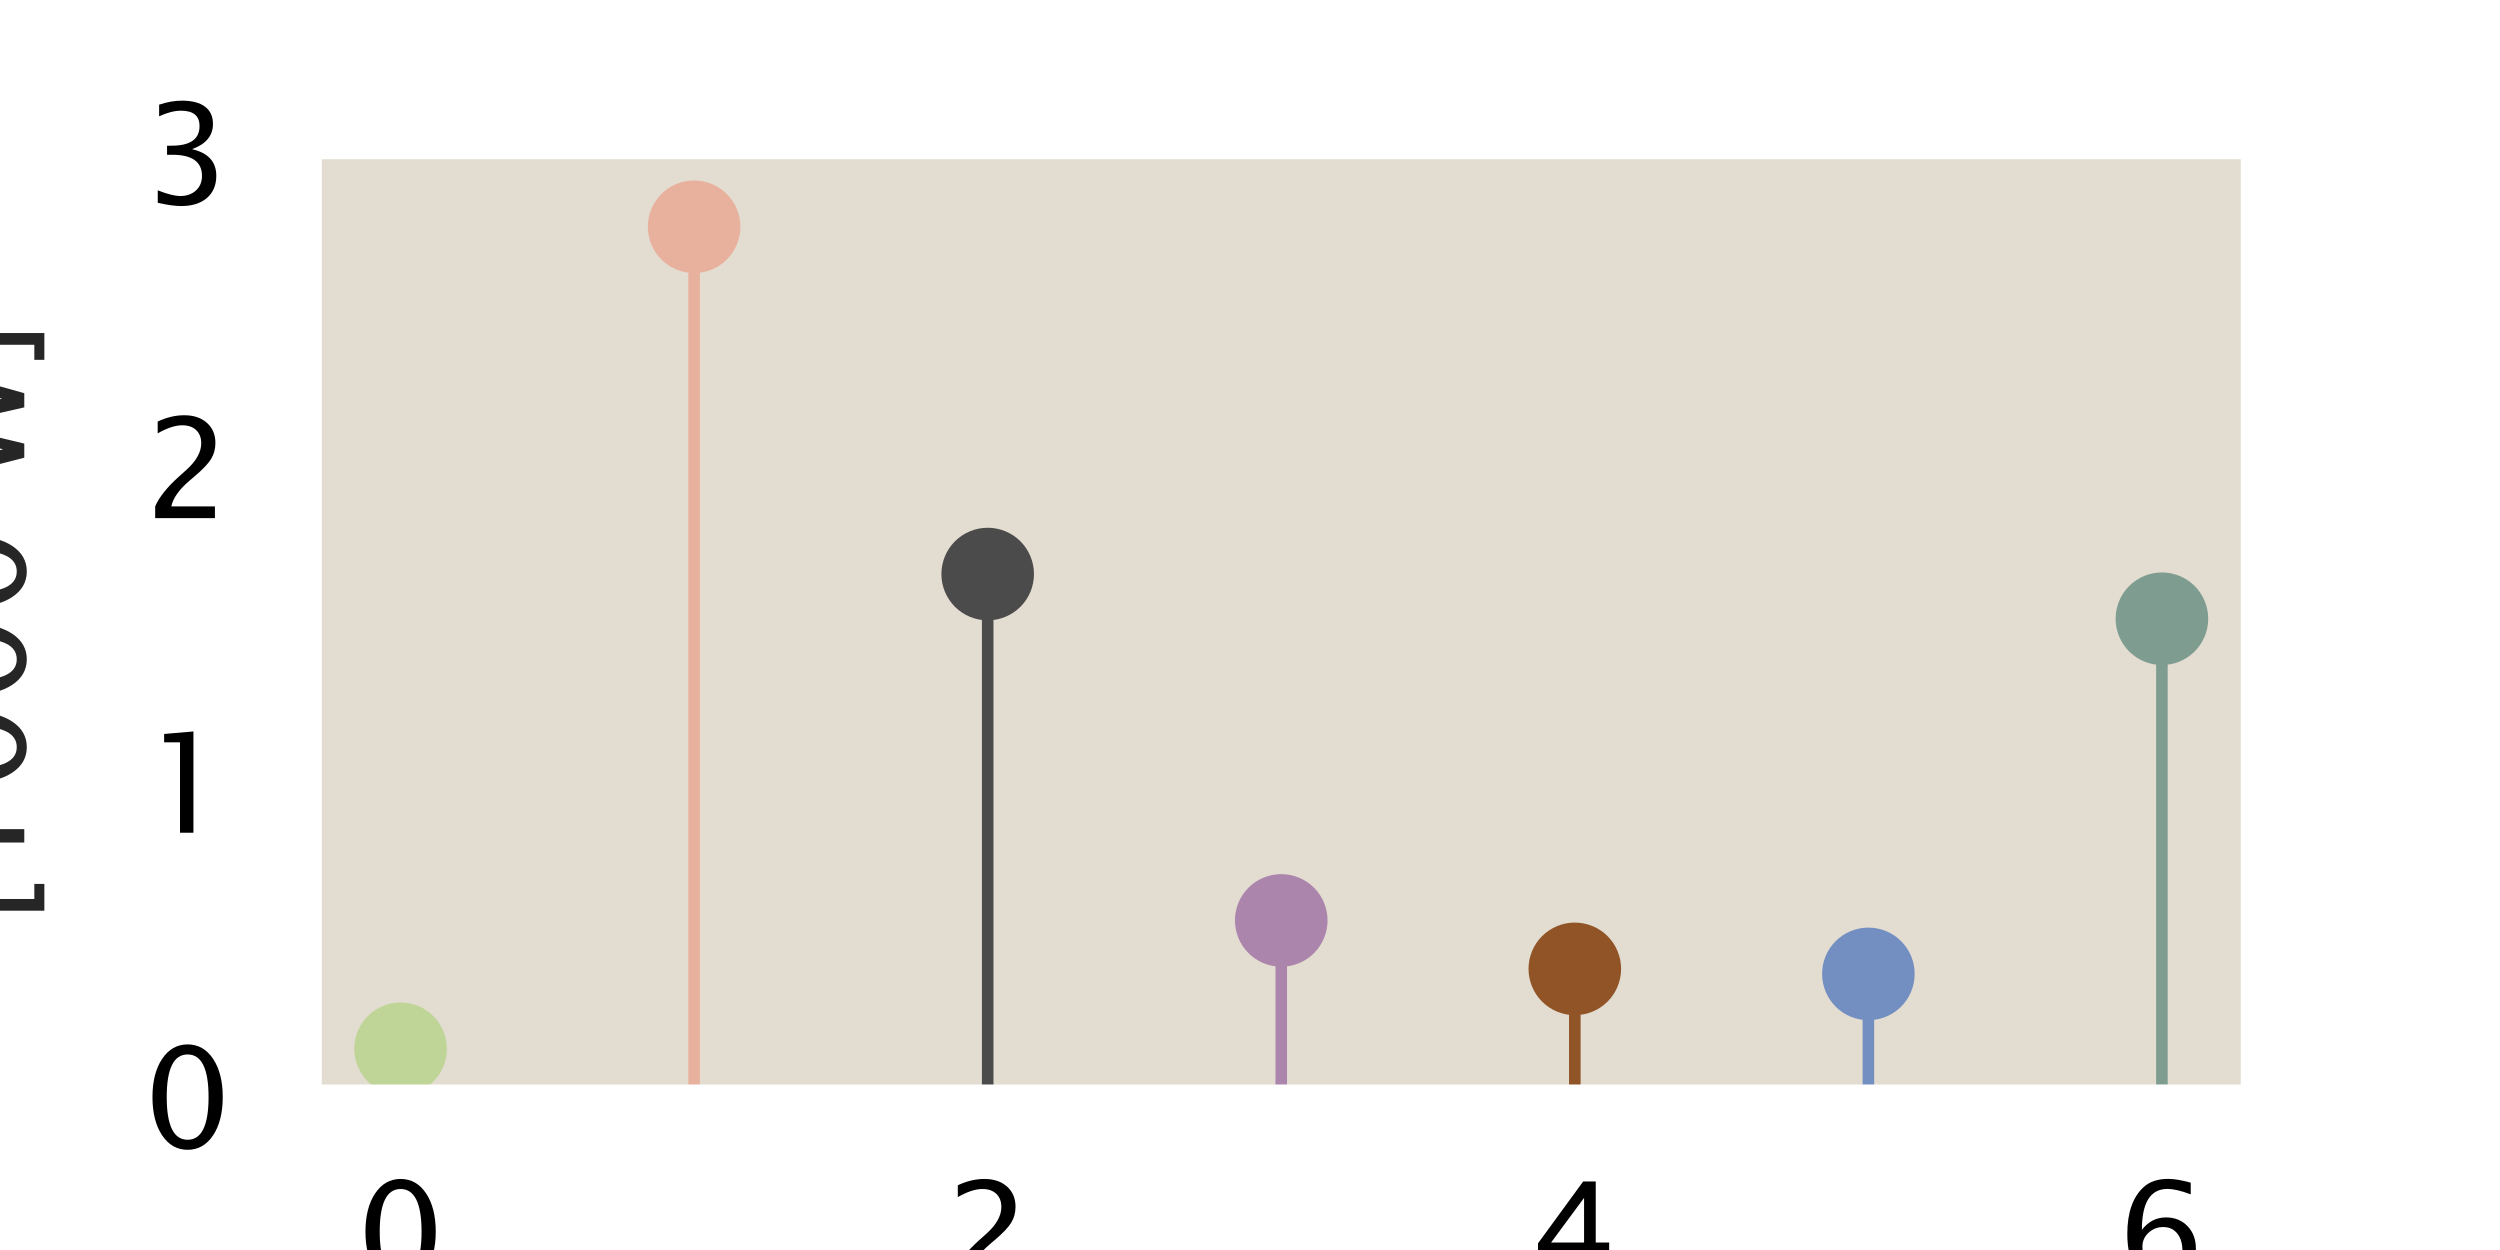
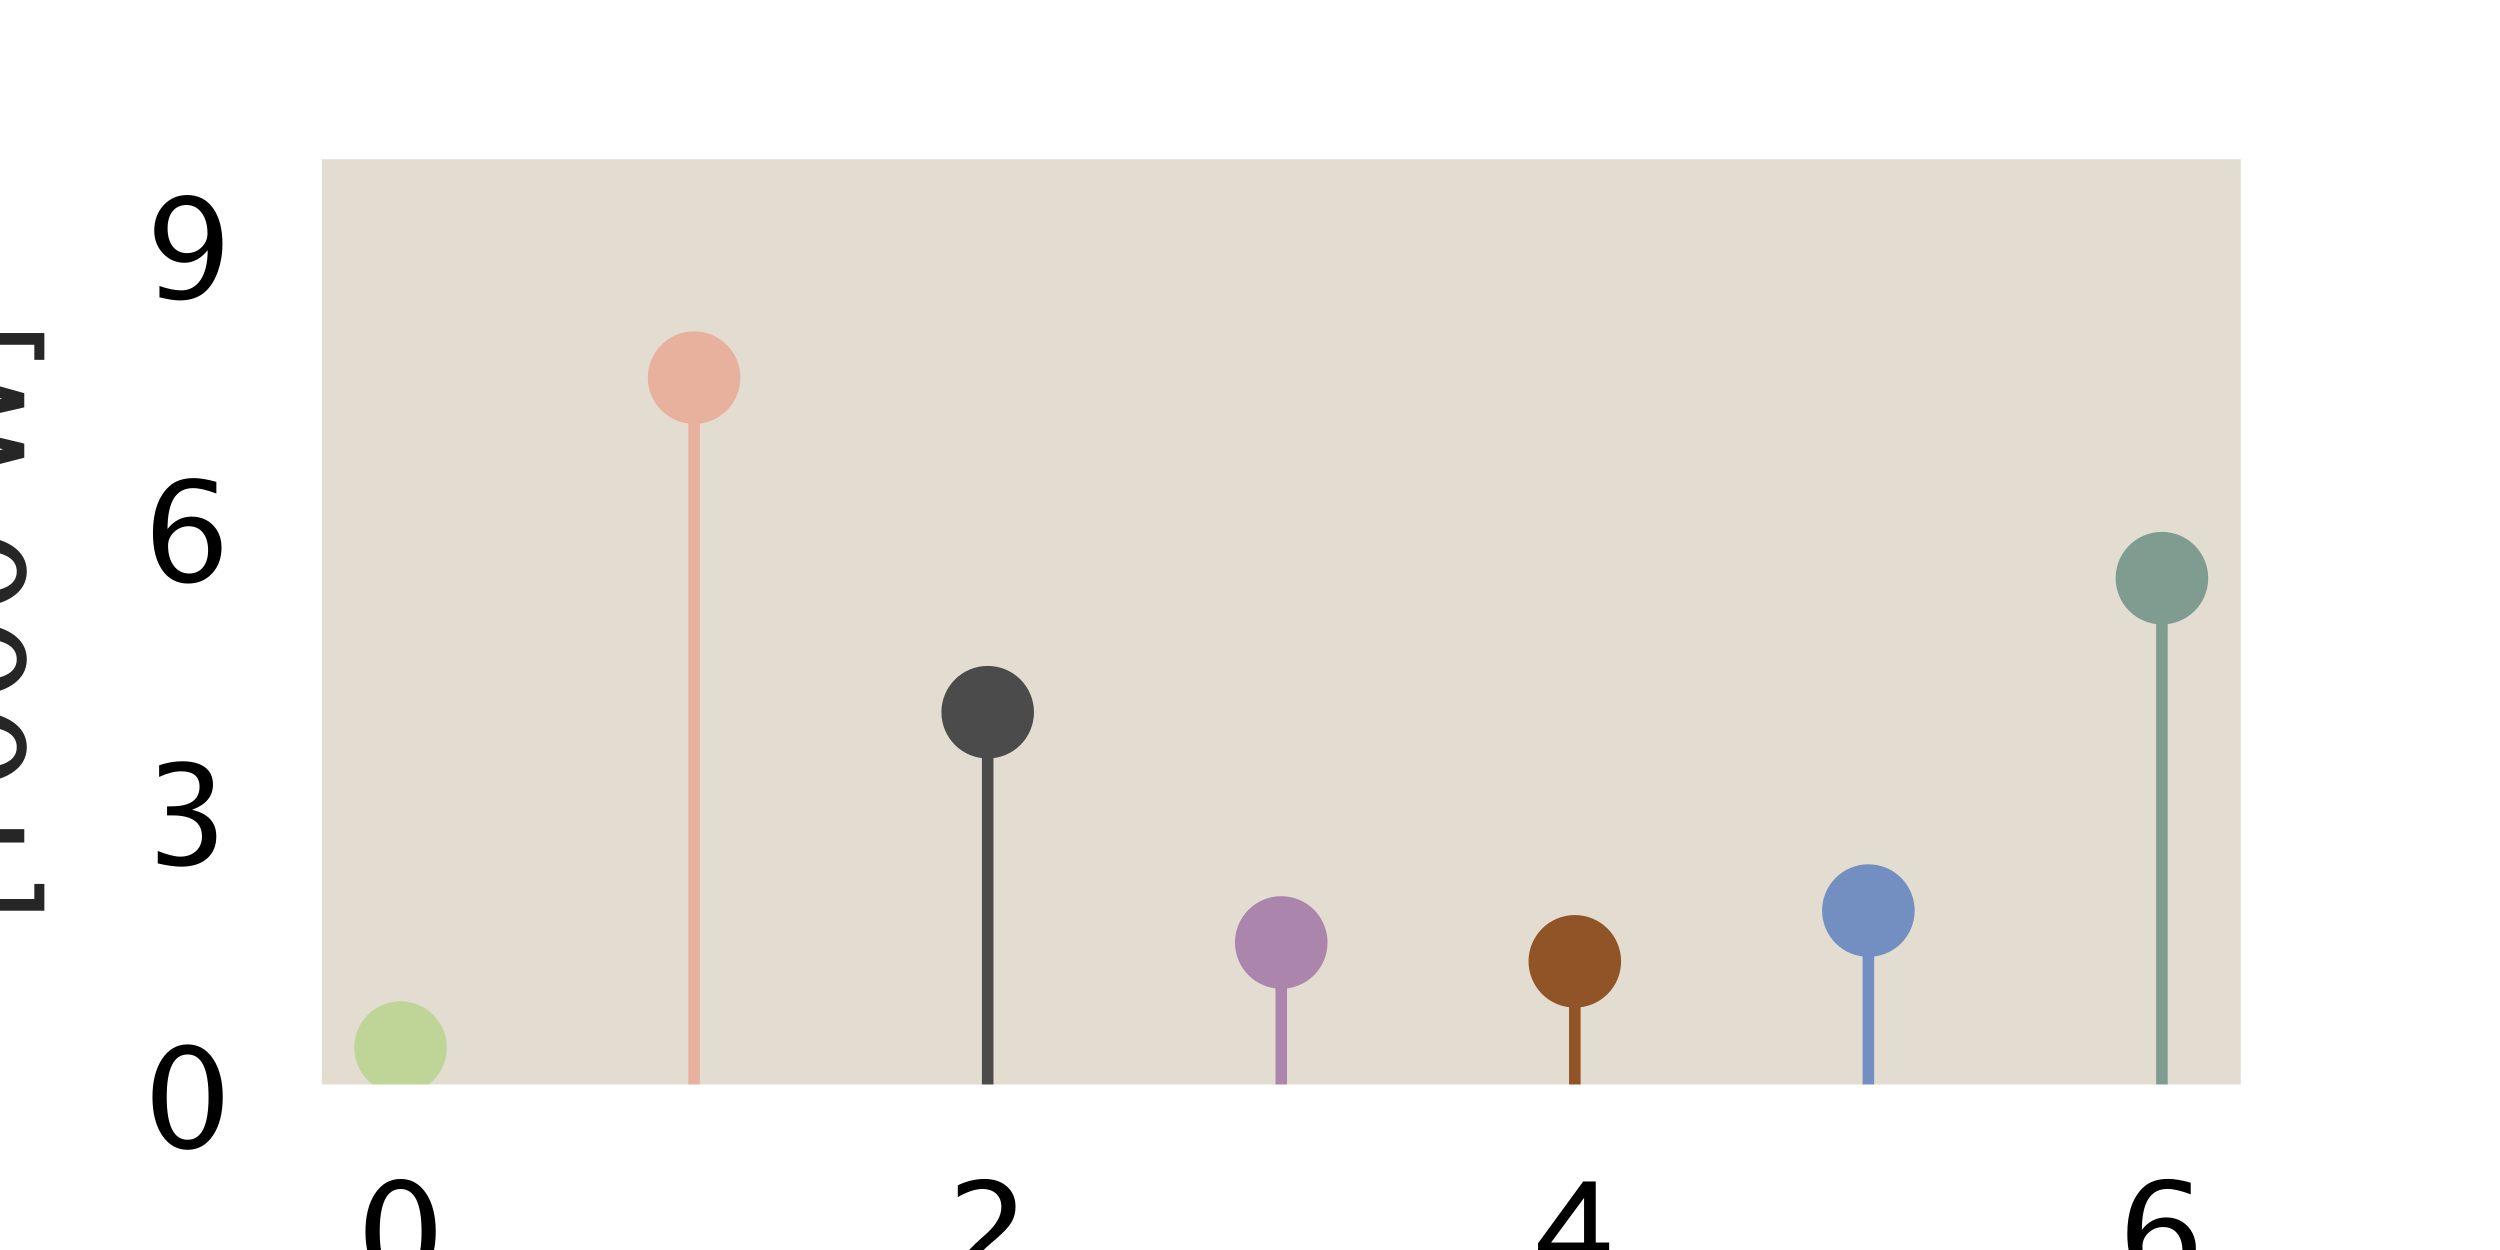
<svg xmlns="http://www.w3.org/2000/svg" xmlns:xlink="http://www.w3.org/1999/xlink" height="54pt" version="1.1" viewBox="0 0 108 54" width="108pt">
  <defs>
    <style type="text/css">
*{stroke-linecap:butt;stroke-linejoin:round;}
  </style>
  </defs>
  <g id="figure_1">
    <g id="patch_1">
      <path d="M 0 54  L 108 54  L 108 0  L 0 0  z " style="fill:#ffffff;" />
    </g>
    <g id="axes_1">
      <g id="patch_2">
        <path d="M 13.5 47.25  L 97.2 47.25  L 97.2 6.48  L 13.5 6.48  z " style="fill:#e3dcd0;" />
      </g>
      <g id="matplotlib.axis_1">
        <g id="xtick_1">
          <g id="text_1">
            <defs>
              <path d="M 31.641 -1.812  Q 20.266 -1.812 13.297 8.609  Q 6.344 19.047 6.344 36.141  Q 6.344 53.219 13.297 63.641  Q 20.266 74.078 31.641 74.078  Q 43.062 74.078 50 63.672  Q 56.938 53.266 56.938 36.141  Q 56.938 19.047 50 8.609  Q 43.062 -1.812 31.641 -1.812  z M 31.641 5.422  Q 46.734 5.422 46.734 36.141  Q 46.734 66.844 31.641 66.844  Q 16.609 66.844 16.609 36.141  Q 16.609 5.422 31.641 5.422  z " id="LucidaSansUnicode-48" />
            </defs>
            <g transform="translate(15.40751 55.37562)scale(0.06 -0.06)">
              <use xlink:href="#LucidaSansUnicode-48" />
            </g>
          </g>
        </g>
        <g id="xtick_2">
          <g id="text_2">
            <defs>
              <path d="M 8.297 0  L 8.297 8.453  Q 12.5 18.266 25.297 29.828  L 30.812 34.766  Q 41.453 44.391 41.453 53.859  Q 41.453 59.906 37.812 63.375  Q 34.188 66.844 27.781 66.844  Q 20.312 66.844 10.109 61.031  L 10.109 69.531  Q 19.734 74.078 29.25 74.078  Q 39.406 74.078 45.531 68.609  Q 51.656 63.141 51.656 54.109  Q 51.656 47.609 48.547 42.578  Q 45.453 37.547 37.016 30.375  L 33.297 27.203  Q 21.734 17.391 19.922 8.453  L 51.312 8.453  L 51.312 0  z " id="LucidaSansUnicode-50" />
            </defs>
            <g transform="translate(40.77115 55.37562)scale(0.06 -0.06)">
              <use xlink:href="#LucidaSansUnicode-50" />
            </g>
          </g>
        </g>
        <g id="xtick_3">
          <g id="text_3">
            <defs>
              <path d="M 37.641 0  L 37.641 20.453  L 5.125 20.453  L 5.125 27.734  L 37.641 72.266  L 46.688 72.266  L 46.688 28.328  L 56.344 28.328  L 56.344 20.453  L 46.688 20.453  L 46.688 0  z M 14.547 28.328  L 38.281 28.328  L 38.281 60.453  z " id="LucidaSansUnicode-52" />
            </defs>
            <g transform="translate(66.13479 55.37562)scale(0.06 -0.06)">
              <use xlink:href="#LucidaSansUnicode-52" />
            </g>
          </g>
        </g>
        <g id="xtick_4">
          <g id="text_4">
            <defs>
              <path d="M 17.188 37.453  Q 24.078 46.391 34.516 46.391  Q 44 46.391 50.031 40.109  Q 56.062 33.844 56.062 24.031  Q 56.062 12.75 49.297 5.469  Q 42.531 -1.812 32.078 -1.812  Q 20.172 -1.812 13.422 7.828  Q 6.688 17.484 6.688 34.516  Q 6.688 57.469 18.453 68.219  Q 24.859 74.125 36.141 74.125  Q 42.672 74.125 52.344 71.391  L 52.344 62.984  Q 42.141 66.891 35.547 66.891  Q 17.188 66.891 17.188 37.453  z M 46.391 22.125  Q 46.391 30.125 42.672 34.781  Q 38.969 39.453 32.516 39.453  Q 26.375 39.453 21.969 35.344  Q 17.578 31.25 17.578 25.484  Q 17.578 16.406 21.75 10.906  Q 25.922 5.422 32.812 5.422  Q 39.062 5.422 42.719 9.906  Q 46.391 14.406 46.391 22.125  z " id="LucidaSansUnicode-54" />
            </defs>
            <g transform="translate(91.49842 55.37562)scale(0.06 -0.06)">
              <use xlink:href="#LucidaSansUnicode-54" />
            </g>
          </g>
        </g>
      </g>
      <g id="matplotlib.axis_2">
        <g id="ytick_1">
          <g id="text_5">
            <g transform="translate(6.205938 49.56281)scale(0.06 -0.06)">
              <use xlink:href="#LucidaSansUnicode-48" />
            </g>
          </g>
        </g>
        <g id="ytick_2">
          <g id="text_6">
            <defs>
-               <path d="M 26.172 0  L 26.172 65.047  L 14.75 65.047  L 14.75 71.094  L 35.844 72.906  L 35.844 0  z " id="LucidaSansUnicode-49" />
-             </defs>
-             <g transform="translate(6.205938 35.97281)scale(0.06 -0.06)">
-               <use xlink:href="#LucidaSansUnicode-49" />
+               <path d="M 10.156 0.531  L 10.156 9.516  Q 20.453 5.422 26.375 5.422  Q 33.344 5.422 37.672 9.422  Q 42 13.422 42 19.875  Q 42 35.109 20.656 35.109  L 16.844 35.109  L 16.844 41.609  L 20.219 41.656  Q 40.234 41.656 40.234 55.766  Q 40.234 66.844 26.953 66.844  Q 19.828 66.844 11.141 62.797  L 11.141 71.188  Q 19.672 74.078 27.594 74.078  Q 38.375 74.078 44.141 69.781  Q 49.906 65.484 49.906 57.328  Q 49.906 44.578 34.812 39.156  Q 52.297 35.109 52.297 20.016  Q 52.297 9.812 45.547 4  Q 38.812 -1.812 27.047 -1.812  Q 20.359 -1.812 10.156 0.531  z " id="LucidaSansUnicode-51" />
+             </defs>
+             <g transform="translate(6.205938 37.33181)scale(0.06 -0.06)">
+               <use xlink:href="#LucidaSansUnicode-51" />
            </g>
          </g>
        </g>
        <g id="ytick_3">
          <g id="text_7">
-             <g transform="translate(6.205938 22.38281)scale(0.06 -0.06)">
-               <use xlink:href="#LucidaSansUnicode-50" />
+             <g transform="translate(6.205938 25.10081)scale(0.06 -0.06)">
+               <use xlink:href="#LucidaSansUnicode-54" />
            </g>
          </g>
        </g>
        <g id="ytick_4">
          <g id="text_8">
            <defs>
-               <path d="M 10.156 0.531  L 10.156 9.516  Q 20.453 5.422 26.375 5.422  Q 33.344 5.422 37.672 9.422  Q 42 13.422 42 19.875  Q 42 35.109 20.656 35.109  L 16.844 35.109  L 16.844 41.609  L 20.219 41.656  Q 40.234 41.656 40.234 55.766  Q 40.234 66.844 26.953 66.844  Q 19.828 66.844 11.141 62.797  L 11.141 71.188  Q 19.672 74.078 27.594 74.078  Q 38.375 74.078 44.141 69.781  Q 49.906 65.484 49.906 57.328  Q 49.906 44.578 34.812 39.156  Q 52.297 35.109 52.297 20.016  Q 52.297 9.812 45.547 4  Q 38.812 -1.812 27.047 -1.812  Q 20.359 -1.812 10.156 0.531  z " id="LucidaSansUnicode-51" />
-             </defs>
-             <g transform="translate(6.205938 8.792813)scale(0.06 -0.06)">
-               <use xlink:href="#LucidaSansUnicode-51" />
+               <path d="M 11.375 0.438  L 11.375 8.594  Q 20.562 5.422 27 5.422  Q 35.984 5.422 41.031 13.062  Q 46.094 20.703 46.094 34.328  Q 38.766 25.297 29.438 25.297  Q 20.312 25.297 13.969 32  Q 7.625 38.719 7.625 48.391  Q 7.625 59.469 14.375 66.766  Q 21.141 74.078 31.391 74.078  Q 43.172 74.078 49.953 64.625  Q 56.734 55.172 56.734 38.766  Q 56.734 28.328 53.469 19.109  Q 50.203 9.906 44.672 4.781  Q 37.594 -1.812 26.078 -1.812  Q 20.406 -1.812 11.375 0.438  z M 17.234 50.047  Q 17.234 41.797 20.984 37.016  Q 24.75 32.234 31.156 32.234  Q 37.312 32.234 41.625 36.375  Q 45.953 40.531 45.953 46.391  Q 45.953 55.609 41.766 61.25  Q 37.594 66.891 30.812 66.891  Q 24.469 66.891 20.844 62.391  Q 17.234 57.906 17.234 50.047  z " id="LucidaSansUnicode-57" />
+             </defs>
+             <g transform="translate(6.205938 12.86981)scale(0.06 -0.06)">
+               <use xlink:href="#LucidaSansUnicode-57" />
            </g>
          </g>
        </g>
        <g id="text_9">
          <defs>
            <path d="M 9.625 -19.281  L 9.625 53.031  L 19.234 53.031  L 19.234 43.062  Q 25.141 54.203 36.969 54.203  Q 46.531 54.203 52.016 47.219  Q 57.516 40.234 57.516 28.125  Q 57.516 14.938 51.281 6.859  Q 45.062 -1.219 34.906 -1.219  Q 25.484 -1.219 19.234 6  L 19.234 -19.281  z M 19.234 12.641  Q 26.656 6 33.406 6  Q 40.047 6 43.656 11.547  Q 47.266 17.094 47.266 27.156  Q 47.266 45.797 34.969 45.797  Q 26.906 45.797 19.234 37.062  z " id="LucidaSansUnicode-112" />
            <path d="M 48.484 1.703  Q 38.812 -1.219 31.938 -1.219  Q 20.172 -1.219 12.797 6.562  Q 5.422 14.359 5.422 26.766  Q 5.422 38.812 11.938 46.531  Q 18.453 54.25 28.609 54.25  Q 38.234 54.25 43.484 47.391  Q 48.734 40.531 48.734 27.938  L 48.688 25  L 15.234 25  Q 17.328 6.109 33.734 6.109  Q 39.75 6.109 48.484 9.328  z M 15.672 32.234  L 39.062 32.234  Q 39.062 47.016 28.031 47.016  Q 16.938 47.016 15.672 32.234  z " id="LucidaSansUnicode-101" />
            <path d="M 9.625 0  L 9.625 53.031  L 19.234 53.031  L 19.234 43.062  Q 24.953 54.203 35.844 54.203  Q 37.312 54.203 38.922 53.953  L 38.922 44.969  Q 36.422 45.797 34.516 45.797  Q 25.391 45.797 19.234 34.969  L 19.234 0  z " id="LucidaSansUnicode-114" />
            <path id="LucidaSansUnicode-32" />
            <path d="M 46.438 1.609  Q 37.109 -1.219 30.328 -1.219  Q 19.578 -1.219 12.5 6.734  Q 5.422 14.703 5.422 26.812  Q 5.422 39.75 12.422 46.969  Q 19.438 54.203 31.984 54.203  Q 38.188 54.203 45.844 52.484  L 45.844 44.438  Q 37.703 46.828 32.562 46.828  Q 25.141 46.828 20.703 41.281  Q 16.266 35.75 16.266 26.516  Q 16.266 17.578 20.844 12.062  Q 25.438 6.547 32.859 6.547  Q 39.453 6.547 46.438 9.906  z " id="LucidaSansUnicode-99" />
            <path d="M 36.969 6.734  Q 28.328 -1.219 20.312 -1.219  Q 13.719 -1.219 9.375 2.906  Q 5.031 7.031 5.031 13.328  Q 5.031 22.016 12.328 26.672  Q 19.625 31.344 33.297 31.344  L 35.547 31.344  L 35.547 37.75  Q 35.547 46.969 25.922 46.969  Q 18.453 46.969 9.625 42.281  L 9.625 50.25  Q 19.344 54.203 27.938 54.203  Q 36.766 54.203 40.969 50.172  Q 45.172 46.141 45.172 37.75  L 45.172 13.719  Q 45.172 5.469 50.25 5.469  Q 50.875 5.469 52.094 5.672  L 52.781 0.344  Q 49.516 -1.219 45.562 -1.219  Q 38.812 -1.219 36.969 6.734  z M 35.547 11.969  L 35.547 25.688  L 32.469 25.781  Q 24.469 25.781 19.562 22.797  Q 14.656 19.828 14.656 14.891  Q 14.656 11.422 17.094 9.031  Q 19.531 6.641 23.047 6.641  Q 29.047 6.641 35.547 11.969  z " id="LucidaSansUnicode-97" />
            <path d="M 9.625 0  L 9.625 53.031  L 19.234 53.031  L 19.234 0  z M 9.625 62.641  L 9.625 72.266  L 19.234 72.266  L 19.234 62.641  z " id="LucidaSansUnicode-105" />
            <path d="M 33.25 0  Q 28.812 -1.219 25.531 -1.219  Q 18.219 -1.219 14.109 2.969  Q 10.016 7.172 10.016 14.656  L 10.016 45.797  L 3.375 45.797  L 3.375 53.031  L 10.016 53.031  L 10.016 62.641  L 19.625 63.578  L 19.625 53.031  L 33.5 53.031  L 33.5 45.797  L 19.625 45.797  L 19.625 16.406  Q 19.625 6 28.609 6  Q 30.516 6 33.25 6.641  z " id="LucidaSansUnicode-116" />
          </defs>
          <g style="fill:#262626;" transform="translate(-5.658562 41.32875)rotate(-90)scale(0.06 -0.06)">
            <use xlink:href="#LucidaSansUnicode-112" />
            <use x="62.939" xlink:href="#LucidaSansUnicode-101" />
            <use x="118.652" xlink:href="#LucidaSansUnicode-114" />
            <use x="159.57" xlink:href="#LucidaSansUnicode-32" />
            <use x="191.211" xlink:href="#LucidaSansUnicode-99" />
            <use x="242.432" xlink:href="#LucidaSansUnicode-97" />
            <use x="297.656" xlink:href="#LucidaSansUnicode-112" />
            <use x="360.596" xlink:href="#LucidaSansUnicode-105" />
            <use x="389.502" xlink:href="#LucidaSansUnicode-116" />
            <use x="426.904" xlink:href="#LucidaSansUnicode-97" />
          </g>
          <defs>
            <path d="M 9.625 -14.453  L 9.625 77.094  L 28.906 77.094  L 28.906 69.875  L 18.062 69.875  L 18.062 -7.234  L 28.906 -7.234  L 28.906 -14.453  z " id="LucidaSansUnicode-91" />
+             <path d="M 26.172 0  L 26.172 65.047  L 14.75 65.047  L 14.75 71.094  L 35.844 72.906  L 35.844 0  z " id="LucidaSansUnicode-49" />
            <path d="M 18.703 0  L 0.094 72.266  L 9.969 72.266  L 24.75 15.188  L 38.375 72.266  L 48.25 72.266  L 61.141 15.969  L 77.047 72.266  L 85.406 72.266  L 65.141 0  L 54.938 0  L 42.188 55.719  L 28.859 0  z " id="LucidaSansUnicode-87" />
            <path d="M 22.906 77.094  L 22.906 -14.453  L 3.609 -14.453  L 3.609 -7.234  L 14.453 -7.234  L 14.453 69.875  L 3.609 69.875  L 3.609 77.094  z " id="LucidaSansUnicode-93" />
          </defs>
          <g style="fill:#262626;" transform="translate(1.049063 39.91969)rotate(-90)scale(0.06 -0.06)">
            <use xlink:href="#LucidaSansUnicode-91" />
            <use x="32.52" xlink:href="#LucidaSansUnicode-49" />
            <use x="95.752" xlink:href="#LucidaSansUnicode-48" />
            <use x="158.984" xlink:href="#LucidaSansUnicode-48" />
            <use x="222.217" xlink:href="#LucidaSansUnicode-48" />
            <use x="285.449" xlink:href="#LucidaSansUnicode-32" />
            <use x="317.09" xlink:href="#LucidaSansUnicode-87" />
            <use x="402.637" xlink:href="#LucidaSansUnicode-93" />
          </g>
        </g>
      </g>
      <g id="LineCollection_1">
-         <path clip-path="url(#p61e947b304)" d="M 17.305 47.25  L 17.305 45.307  " style="fill:none;stroke:#bfd598;stroke-width:0.5;" />
+         <path clip-path="url(#p2f978e244e)" d="M 17.305 47.25  L 17.305 45.256  " style="fill:none;stroke:#bfd598;stroke-width:0.5;" />
      </g>
      <g id="LineCollection_2">
-         <path clip-path="url(#p61e947b304)" d="M 80.714 47.25  L 80.714 42.072  " style="fill:none;stroke:#738fc1;stroke-width:0.5;" />
+         <path clip-path="url(#p2f978e244e)" d="M 80.714 47.25  L 80.714 39.337  " style="fill:none;stroke:#738fc1;stroke-width:0.5;" />
      </g>
      <g id="LineCollection_3">
-         <path clip-path="url(#p61e947b304)" d="M 55.35 47.25  L 55.35 39.762  " style="fill:none;stroke:#ab85ac;stroke-width:0.5;" />
+         <path clip-path="url(#p2f978e244e)" d="M 55.35 47.25  L 55.35 40.715  " style="fill:none;stroke:#ab85ac;stroke-width:0.5;" />
      </g>
      <g id="LineCollection_4">
-         <path clip-path="url(#p61e947b304)" d="M 42.668 47.25  L 42.668 24.799  " style="fill:none;stroke:#4b4b4b;stroke-width:0.5;" />
+         <path clip-path="url(#p2f978e244e)" d="M 42.668 47.25  L 42.668 30.767  " style="fill:none;stroke:#4b4b4b;stroke-width:0.5;" />
      </g>
      <g id="LineCollection_5">
-         <path clip-path="url(#p61e947b304)" d="M 29.986 47.25  L 29.986 9.796  " style="fill:none;stroke:#e8b19d;stroke-width:0.5;" />
+         <path clip-path="url(#p2f978e244e)" d="M 29.986 47.25  L 29.986 16.314  " style="fill:none;stroke:#e8b19d;stroke-width:0.5;" />
      </g>
      <g id="LineCollection_6">
-         <path clip-path="url(#p61e947b304)" d="M 93.395 47.25  L 93.395 26.729  " style="fill:none;stroke:#7e9d90;stroke-width:0.5;" />
+         <path clip-path="url(#p2f978e244e)" d="M 93.395 47.25  L 93.395 24.977  " style="fill:none;stroke:#7e9d90;stroke-width:0.5;" />
      </g>
      <g id="LineCollection_7">
-         <path clip-path="url(#p61e947b304)" d="M 68.032 47.25  L 68.032 41.855  " style="fill:none;stroke:#905426;stroke-width:0.5;" />
+         <path clip-path="url(#p2f978e244e)" d="M 68.032 47.25  L 68.032 41.53  " style="fill:none;stroke:#905426;stroke-width:0.5;" />
      </g>
      <g id="line2d_1">
        <defs>
-           <path d="M 0 1.5  C 0.398 1.5 0.779 1.342 1.061 1.061  C 1.342 0.779 1.5 0.398 1.5 0  C 1.5 -0.398 1.342 -0.779 1.061 -1.061  C 0.779 -1.342 0.398 -1.5 0 -1.5  C -0.398 -1.5 -0.779 -1.342 -1.061 -1.061  C -1.342 -0.779 -1.5 -0.398 -1.5 0  C -1.5 0.398 -1.342 0.779 -1.061 1.061  C -0.779 1.342 -0.398 1.5 0 1.5  z " id="m47364ae7f8" style="stroke:#bfd598;" />
-         </defs>
-         <g clip-path="url(#p61e947b304)">
-           <use style="fill:#bfd598;stroke:#bfd598;" x="17.305" xlink:href="#m47364ae7f8" y="45.307" />
+           <path d="M 0 1.5  C 0.398 1.5 0.779 1.342 1.061 1.061  C 1.342 0.779 1.5 0.398 1.5 0  C 1.5 -0.398 1.342 -0.779 1.061 -1.061  C 0.779 -1.342 0.398 -1.5 0 -1.5  C -0.398 -1.5 -0.779 -1.342 -1.061 -1.061  C -1.342 -0.779 -1.5 -0.398 -1.5 0  C -1.5 0.398 -1.342 0.779 -1.061 1.061  C -0.779 1.342 -0.398 1.5 0 1.5  z " id="mf863dde348" style="stroke:#bfd598;" />
+         </defs>
+         <g clip-path="url(#p2f978e244e)">
+           <use style="fill:#bfd598;stroke:#bfd598;" x="17.305" xlink:href="#mf863dde348" y="45.256" />
        </g>
      </g>
      <g id="line2d_2">
        <defs>
-           <path d="M 0 1.5  C 0.398 1.5 0.779 1.342 1.061 1.061  C 1.342 0.779 1.5 0.398 1.5 0  C 1.5 -0.398 1.342 -0.779 1.061 -1.061  C 0.779 -1.342 0.398 -1.5 0 -1.5  C -0.398 -1.5 -0.779 -1.342 -1.061 -1.061  C -1.342 -0.779 -1.5 -0.398 -1.5 0  C -1.5 0.398 -1.342 0.779 -1.061 1.061  C -0.779 1.342 -0.398 1.5 0 1.5  z " id="m708c485ec9" style="stroke:#738fc1;" />
-         </defs>
-         <g clip-path="url(#p61e947b304)">
-           <use style="fill:#738fc1;stroke:#738fc1;" x="80.714" xlink:href="#m708c485ec9" y="42.072" />
+           <path d="M 0 1.5  C 0.398 1.5 0.779 1.342 1.061 1.061  C 1.342 0.779 1.5 0.398 1.5 0  C 1.5 -0.398 1.342 -0.779 1.061 -1.061  C 0.779 -1.342 0.398 -1.5 0 -1.5  C -0.398 -1.5 -0.779 -1.342 -1.061 -1.061  C -1.342 -0.779 -1.5 -0.398 -1.5 0  C -1.5 0.398 -1.342 0.779 -1.061 1.061  C -0.779 1.342 -0.398 1.5 0 1.5  z " id="m3f13846e5e" style="stroke:#738fc1;" />
+         </defs>
+         <g clip-path="url(#p2f978e244e)">
+           <use style="fill:#738fc1;stroke:#738fc1;" x="80.714" xlink:href="#m3f13846e5e" y="39.337" />
        </g>
      </g>
      <g id="line2d_3">
        <defs>
-           <path d="M 0 1.5  C 0.398 1.5 0.779 1.342 1.061 1.061  C 1.342 0.779 1.5 0.398 1.5 0  C 1.5 -0.398 1.342 -0.779 1.061 -1.061  C 0.779 -1.342 0.398 -1.5 0 -1.5  C -0.398 -1.5 -0.779 -1.342 -1.061 -1.061  C -1.342 -0.779 -1.5 -0.398 -1.5 0  C -1.5 0.398 -1.342 0.779 -1.061 1.061  C -0.779 1.342 -0.398 1.5 0 1.5  z " id="m10d89cd3a2" style="stroke:#ab85ac;" />
-         </defs>
-         <g clip-path="url(#p61e947b304)">
-           <use style="fill:#ab85ac;stroke:#ab85ac;" x="55.35" xlink:href="#m10d89cd3a2" y="39.762" />
+           <path d="M 0 1.5  C 0.398 1.5 0.779 1.342 1.061 1.061  C 1.342 0.779 1.5 0.398 1.5 0  C 1.5 -0.398 1.342 -0.779 1.061 -1.061  C 0.779 -1.342 0.398 -1.5 0 -1.5  C -0.398 -1.5 -0.779 -1.342 -1.061 -1.061  C -1.342 -0.779 -1.5 -0.398 -1.5 0  C -1.5 0.398 -1.342 0.779 -1.061 1.061  C -0.779 1.342 -0.398 1.5 0 1.5  z " id="m2d7d17cd0b" style="stroke:#ab85ac;" />
+         </defs>
+         <g clip-path="url(#p2f978e244e)">
+           <use style="fill:#ab85ac;stroke:#ab85ac;" x="55.35" xlink:href="#m2d7d17cd0b" y="40.715" />
        </g>
      </g>
      <g id="line2d_4">
        <defs>
-           <path d="M 0 1.5  C 0.398 1.5 0.779 1.342 1.061 1.061  C 1.342 0.779 1.5 0.398 1.5 0  C 1.5 -0.398 1.342 -0.779 1.061 -1.061  C 0.779 -1.342 0.398 -1.5 0 -1.5  C -0.398 -1.5 -0.779 -1.342 -1.061 -1.061  C -1.342 -0.779 -1.5 -0.398 -1.5 0  C -1.5 0.398 -1.342 0.779 -1.061 1.061  C -0.779 1.342 -0.398 1.5 0 1.5  z " id="m706a851c44" style="stroke:#4b4b4b;" />
-         </defs>
-         <g clip-path="url(#p61e947b304)">
-           <use style="fill:#4b4b4b;stroke:#4b4b4b;" x="42.668" xlink:href="#m706a851c44" y="24.799" />
+           <path d="M 0 1.5  C 0.398 1.5 0.779 1.342 1.061 1.061  C 1.342 0.779 1.5 0.398 1.5 0  C 1.5 -0.398 1.342 -0.779 1.061 -1.061  C 0.779 -1.342 0.398 -1.5 0 -1.5  C -0.398 -1.5 -0.779 -1.342 -1.061 -1.061  C -1.342 -0.779 -1.5 -0.398 -1.5 0  C -1.5 0.398 -1.342 0.779 -1.061 1.061  C -0.779 1.342 -0.398 1.5 0 1.5  z " id="m55ceb26e0d" style="stroke:#4b4b4b;" />
+         </defs>
+         <g clip-path="url(#p2f978e244e)">
+           <use style="fill:#4b4b4b;stroke:#4b4b4b;" x="42.668" xlink:href="#m55ceb26e0d" y="30.767" />
        </g>
      </g>
      <g id="line2d_5">
        <defs>
-           <path d="M 0 1.5  C 0.398 1.5 0.779 1.342 1.061 1.061  C 1.342 0.779 1.5 0.398 1.5 0  C 1.5 -0.398 1.342 -0.779 1.061 -1.061  C 0.779 -1.342 0.398 -1.5 0 -1.5  C -0.398 -1.5 -0.779 -1.342 -1.061 -1.061  C -1.342 -0.779 -1.5 -0.398 -1.5 0  C -1.5 0.398 -1.342 0.779 -1.061 1.061  C -0.779 1.342 -0.398 1.5 0 1.5  z " id="m6a03e0dec7" style="stroke:#e8b19d;" />
-         </defs>
-         <g clip-path="url(#p61e947b304)">
-           <use style="fill:#e8b19d;stroke:#e8b19d;" x="29.986" xlink:href="#m6a03e0dec7" y="9.796" />
+           <path d="M 0 1.5  C 0.398 1.5 0.779 1.342 1.061 1.061  C 1.342 0.779 1.5 0.398 1.5 0  C 1.5 -0.398 1.342 -0.779 1.061 -1.061  C 0.779 -1.342 0.398 -1.5 0 -1.5  C -0.398 -1.5 -0.779 -1.342 -1.061 -1.061  C -1.342 -0.779 -1.5 -0.398 -1.5 0  C -1.5 0.398 -1.342 0.779 -1.061 1.061  C -0.779 1.342 -0.398 1.5 0 1.5  z " id="mded0122a07" style="stroke:#e8b19d;" />
+         </defs>
+         <g clip-path="url(#p2f978e244e)">
+           <use style="fill:#e8b19d;stroke:#e8b19d;" x="29.986" xlink:href="#mded0122a07" y="16.314" />
        </g>
      </g>
      <g id="line2d_6">
        <defs>
-           <path d="M 0 1.5  C 0.398 1.5 0.779 1.342 1.061 1.061  C 1.342 0.779 1.5 0.398 1.5 0  C 1.5 -0.398 1.342 -0.779 1.061 -1.061  C 0.779 -1.342 0.398 -1.5 0 -1.5  C -0.398 -1.5 -0.779 -1.342 -1.061 -1.061  C -1.342 -0.779 -1.5 -0.398 -1.5 0  C -1.5 0.398 -1.342 0.779 -1.061 1.061  C -0.779 1.342 -0.398 1.5 0 1.5  z " id="m49f2dca3c1" style="stroke:#7e9d90;" />
-         </defs>
-         <g clip-path="url(#p61e947b304)">
-           <use style="fill:#7e9d90;stroke:#7e9d90;" x="93.395" xlink:href="#m49f2dca3c1" y="26.729" />
+           <path d="M 0 1.5  C 0.398 1.5 0.779 1.342 1.061 1.061  C 1.342 0.779 1.5 0.398 1.5 0  C 1.5 -0.398 1.342 -0.779 1.061 -1.061  C 0.779 -1.342 0.398 -1.5 0 -1.5  C -0.398 -1.5 -0.779 -1.342 -1.061 -1.061  C -1.342 -0.779 -1.5 -0.398 -1.5 0  C -1.5 0.398 -1.342 0.779 -1.061 1.061  C -0.779 1.342 -0.398 1.5 0 1.5  z " id="m12aec621fb" style="stroke:#7e9d90;" />
+         </defs>
+         <g clip-path="url(#p2f978e244e)">
+           <use style="fill:#7e9d90;stroke:#7e9d90;" x="93.395" xlink:href="#m12aec621fb" y="24.977" />
        </g>
      </g>
      <g id="line2d_7">
        <defs>
-           <path d="M 0 1.5  C 0.398 1.5 0.779 1.342 1.061 1.061  C 1.342 0.779 1.5 0.398 1.5 0  C 1.5 -0.398 1.342 -0.779 1.061 -1.061  C 0.779 -1.342 0.398 -1.5 0 -1.5  C -0.398 -1.5 -0.779 -1.342 -1.061 -1.061  C -1.342 -0.779 -1.5 -0.398 -1.5 0  C -1.5 0.398 -1.342 0.779 -1.061 1.061  C -0.779 1.342 -0.398 1.5 0 1.5  z " id="m742a26c5a6" style="stroke:#905426;" />
-         </defs>
-         <g clip-path="url(#p61e947b304)">
-           <use style="fill:#905426;stroke:#905426;" x="68.032" xlink:href="#m742a26c5a6" y="41.855" />
+           <path d="M 0 1.5  C 0.398 1.5 0.779 1.342 1.061 1.061  C 1.342 0.779 1.5 0.398 1.5 0  C 1.5 -0.398 1.342 -0.779 1.061 -1.061  C 0.779 -1.342 0.398 -1.5 0 -1.5  C -0.398 -1.5 -0.779 -1.342 -1.061 -1.061  C -1.342 -0.779 -1.5 -0.398 -1.5 0  C -1.5 0.398 -1.342 0.779 -1.061 1.061  C -0.779 1.342 -0.398 1.5 0 1.5  z " id="m99ce458d26" style="stroke:#905426;" />
+         </defs>
+         <g clip-path="url(#p2f978e244e)">
+           <use style="fill:#905426;stroke:#905426;" x="68.032" xlink:href="#m99ce458d26" y="41.53" />
        </g>
      </g>
      <g id="patch_3">
        <path d="M 13.5 47.25  L 13.5 6.48  " style="fill:none;stroke:#ffffff;stroke-linecap:square;stroke-linejoin:miter;stroke-width:0.8;" />
      </g>
      <g id="patch_4">
        <path d="M 97.2 47.25  L 97.2 6.48  " style="fill:none;stroke:#ffffff;stroke-linecap:square;stroke-linejoin:miter;stroke-width:0.8;" />
      </g>
      <g id="patch_5">
        <path d="M 13.5 47.25  L 97.2 47.25  " style="fill:none;stroke:#ffffff;stroke-linecap:square;stroke-linejoin:miter;stroke-width:0.8;" />
      </g>
      <g id="patch_6">
        <path d="M 13.5 6.48  L 97.2 6.48  " style="fill:none;stroke:#ffffff;stroke-linecap:square;stroke-linejoin:miter;stroke-width:0.8;" />
      </g>
    </g>
  </g>
  <defs>
-     <clipPath id="p61e947b304">
+     <clipPath id="p2f978e244e">
      <rect height="40.77" width="83.7" x="13.5" y="6.48" />
    </clipPath>
  </defs>
</svg>
